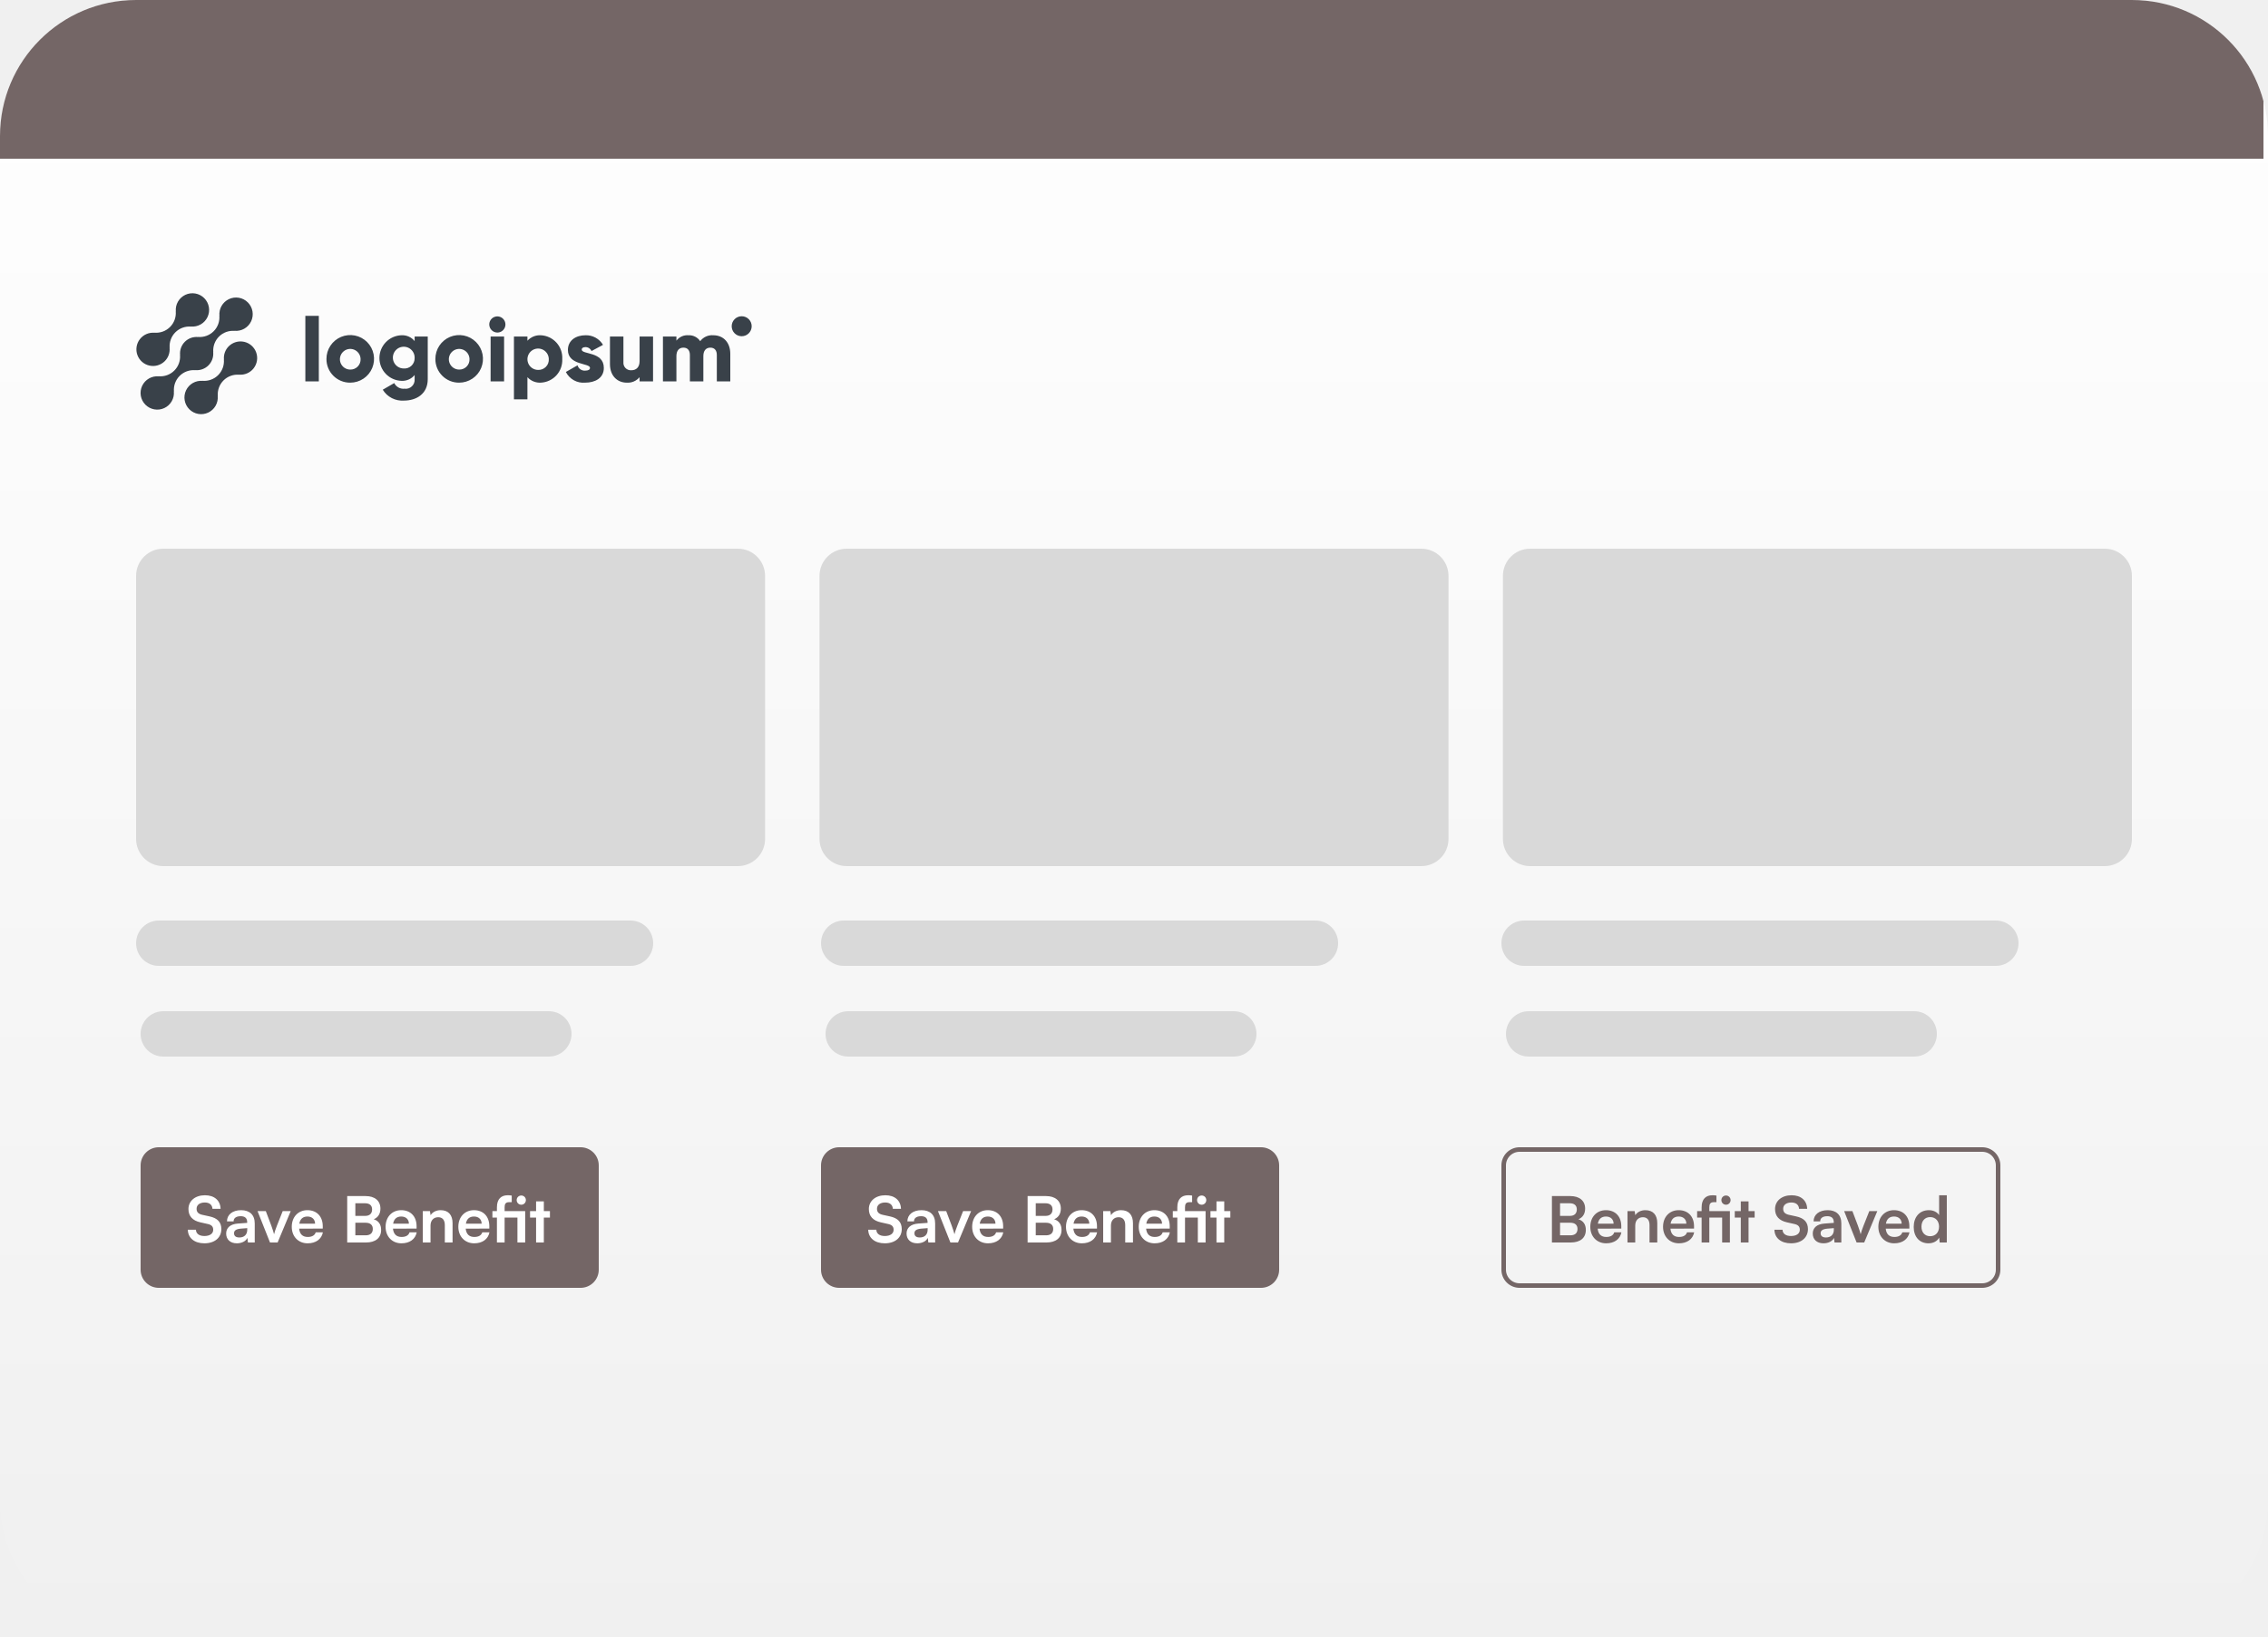
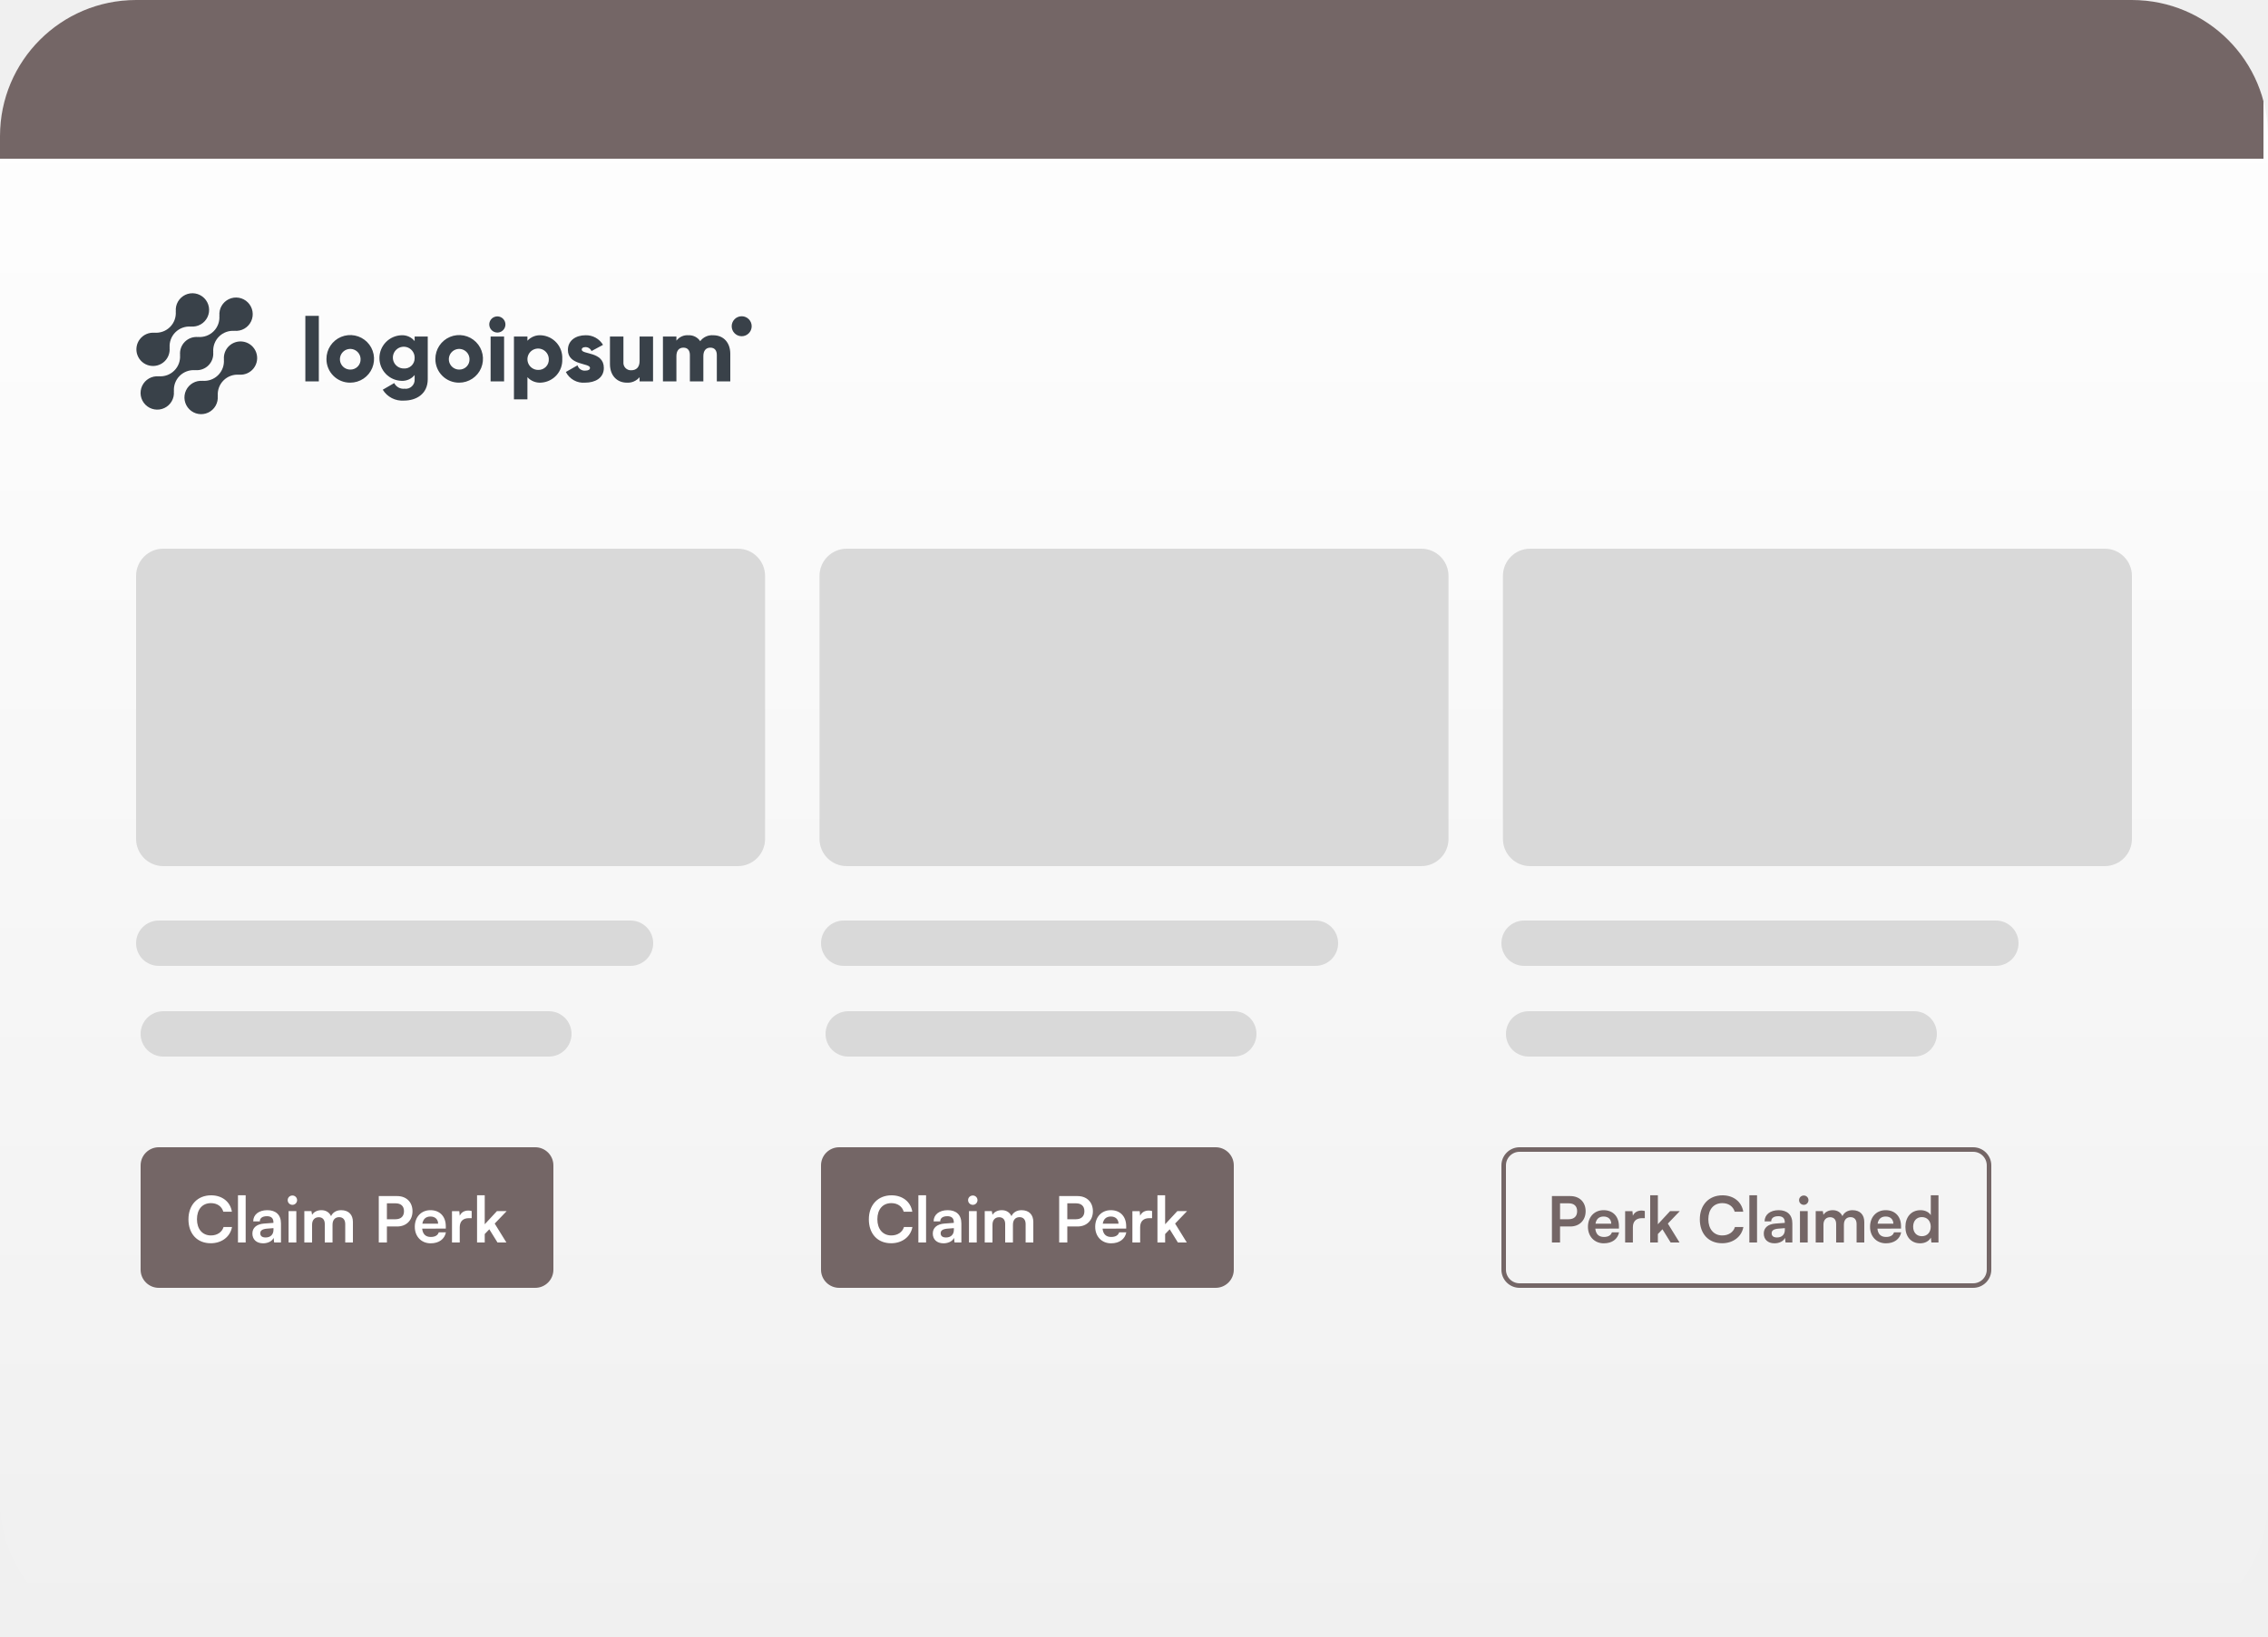
<svg xmlns="http://www.w3.org/2000/svg" width="500" height="361" viewBox="0 0 500 361" fill="none">
  <g clip-path="url(#clip0_2150_12111)">
    <rect width="500" height="361" rx="30" fill="url(#paint0_linear_2150_12111)" />
    <path d="M50.419 76.371C50.04 76.752 49.75 77.213 49.569 77.719C49.388 78.225 49.321 78.765 49.373 79.3L49.355 79.282C49.408 79.912 49.323 80.546 49.106 81.139C48.889 81.733 48.545 82.272 48.098 82.719C47.651 83.166 47.112 83.51 46.518 83.727C45.925 83.944 45.291 84.029 44.661 83.976L44.679 83.994C43.926 83.924 43.169 84.088 42.512 84.463C41.855 84.839 41.33 85.408 41.009 86.093C40.687 86.778 40.585 87.546 40.715 88.291C40.846 89.036 41.203 89.723 41.739 90.258C42.274 90.793 42.961 91.15 43.706 91.279C44.452 91.409 45.219 91.306 45.904 90.984C46.589 90.662 47.157 90.137 47.532 89.479C47.907 88.822 48.071 88.065 48 87.312L48.019 87.33C47.966 86.7 48.051 86.066 48.268 85.473C48.485 84.879 48.829 84.34 49.276 83.893C49.723 83.446 50.262 83.102 50.856 82.885C51.449 82.668 52.083 82.583 52.713 82.636L52.694 82.618C53.309 82.673 53.929 82.572 54.495 82.325C55.061 82.077 55.555 81.69 55.932 81.2C56.309 80.711 56.556 80.134 56.651 79.523C56.745 78.912 56.684 78.288 56.473 77.707C56.261 77.126 55.907 76.608 55.442 76.201C54.978 75.794 54.418 75.51 53.814 75.377C53.211 75.244 52.584 75.265 51.991 75.439C51.398 75.613 50.858 75.933 50.422 76.371H50.419Z" fill="#394149" />
    <path d="M43.042 81.636L43.023 81.618C43.558 81.672 44.099 81.606 44.606 81.426C45.113 81.245 45.573 80.954 45.954 80.574C46.334 80.194 46.626 79.733 46.806 79.227C46.987 78.72 47.053 78.179 47 77.644L47.019 77.662C46.966 77.032 47.051 76.398 47.268 75.805C47.485 75.211 47.829 74.672 48.276 74.225C48.723 73.778 49.262 73.434 49.856 73.217C50.449 73 51.083 72.915 51.713 72.968L51.694 72.95C52.447 73.021 53.204 72.857 53.862 72.482C54.519 72.107 55.044 71.538 55.366 70.853C55.688 70.168 55.791 69.401 55.661 68.655C55.531 67.91 55.174 67.222 54.639 66.687C54.103 66.152 53.416 65.795 52.671 65.665C51.925 65.535 51.158 65.638 50.473 65.96C49.788 66.282 49.219 66.807 48.844 67.464C48.469 68.121 48.305 68.879 48.376 69.632L48.358 69.613C48.411 70.243 48.327 70.877 48.109 71.471C47.892 72.064 47.548 72.603 47.102 73.05C46.654 73.497 46.115 73.841 45.522 74.058C44.928 74.275 44.294 74.36 43.664 74.307L43.682 74.326C43.147 74.272 42.606 74.338 42.099 74.518C41.592 74.699 41.132 74.99 40.751 75.37C40.371 75.751 40.08 76.211 39.898 76.717C39.718 77.224 39.651 77.765 39.705 78.3L39.687 78.282C39.74 78.912 39.655 79.546 39.438 80.139C39.221 80.733 38.877 81.272 38.43 81.719C37.983 82.166 37.444 82.51 36.85 82.727C36.257 82.944 35.623 83.029 34.993 82.976L35.011 82.994C34.258 82.923 33.501 83.087 32.843 83.462C32.186 83.837 31.661 84.406 31.339 85.091C31.017 85.776 30.914 86.543 31.044 87.289C31.174 88.034 31.531 88.722 32.066 89.257C32.602 89.792 33.289 90.149 34.034 90.279C34.78 90.409 35.547 90.306 36.232 89.984C36.917 89.662 37.486 89.137 37.861 88.48C38.236 87.822 38.4 87.066 38.329 86.312L38.348 86.33C38.295 85.7 38.38 85.066 38.597 84.473C38.814 83.879 39.158 83.34 39.605 82.893C40.052 82.446 40.591 82.102 41.185 81.885C41.778 81.668 42.412 81.583 43.042 81.636Z" fill="#394149" />
    <path d="M36.34 79.629C36.719 79.248 37.009 78.788 37.19 78.281C37.37 77.775 37.437 77.235 37.385 76.7L37.404 76.718C37.351 76.088 37.436 75.454 37.653 74.86C37.87 74.266 38.214 73.727 38.662 73.28C39.109 72.833 39.648 72.489 40.242 72.272C40.836 72.055 41.47 71.971 42.1 72.024L42.081 72.006C42.834 72.077 43.591 71.913 44.248 71.538C44.905 71.163 45.43 70.594 45.752 69.909C46.074 69.225 46.176 68.457 46.046 67.712C45.916 66.967 45.559 66.28 45.024 65.745C44.489 65.21 43.802 64.853 43.057 64.723C42.312 64.593 41.544 64.695 40.86 65.017C40.175 65.339 39.606 65.864 39.231 66.521C38.856 67.178 38.692 67.935 38.763 68.688L38.745 68.67C38.798 69.3 38.713 69.934 38.496 70.527C38.279 71.121 37.935 71.66 37.488 72.107C37.041 72.554 36.502 72.898 35.908 73.115C35.315 73.332 34.681 73.417 34.051 73.364L34.069 73.382C33.453 73.327 32.834 73.428 32.268 73.676C31.702 73.924 31.208 74.311 30.831 74.8C30.454 75.29 30.207 75.867 30.113 76.478C30.019 77.088 30.08 77.713 30.291 78.293C30.503 78.874 30.857 79.392 31.322 79.799C31.787 80.207 32.346 80.49 32.95 80.623C33.553 80.756 34.181 80.735 34.773 80.561C35.366 80.387 35.906 80.067 36.342 79.629H36.34Z" fill="#394149" />
    <path d="M67.317 69.655H70.287V84.108H67.317V69.655Z" fill="#394149" />
    <path d="M71.969 79.159C71.965 78.12 72.269 77.104 72.843 76.238C73.417 75.373 74.235 74.697 75.194 74.296C76.152 73.896 77.207 73.789 78.227 73.989C79.246 74.189 80.183 74.687 80.919 75.42C81.655 76.153 82.156 77.088 82.361 78.107C82.565 79.125 82.462 80.181 82.066 81.141C81.669 82.101 80.997 82.922 80.133 83.499C79.27 84.077 78.255 84.385 77.216 84.385C76.527 84.393 75.843 84.263 75.204 84.004C74.565 83.744 73.984 83.36 73.496 82.873C73.007 82.387 72.621 81.808 72.359 81.17C72.096 80.532 71.964 79.849 71.969 79.159ZM79.493 79.159C79.481 78.711 79.337 78.277 79.079 77.911C78.821 77.545 78.461 77.263 78.044 77.1C77.626 76.937 77.171 76.901 76.733 76.996C76.295 77.091 75.895 77.313 75.583 77.634C75.271 77.955 75.06 78.361 74.977 78.801C74.894 79.241 74.943 79.696 75.117 80.108C75.292 80.521 75.584 80.873 75.957 81.121C76.33 81.368 76.768 81.5 77.216 81.5C77.523 81.508 77.828 81.453 78.112 81.337C78.396 81.222 78.653 81.048 78.867 80.828C79.081 80.608 79.247 80.347 79.355 80.059C79.463 79.772 79.51 79.465 79.493 79.159Z" fill="#394149" />
    <path d="M94.3 74.209V83.609C94.3 86.935 91.706 88.341 89.073 88.341C88.146 88.41 87.218 88.223 86.39 87.8C85.562 87.376 84.867 86.733 84.381 85.941L86.915 84.476C87.119 84.889 87.445 85.23 87.848 85.453C88.252 85.675 88.714 85.77 89.172 85.723C89.465 85.764 89.763 85.738 90.045 85.647C90.327 85.557 90.585 85.405 90.799 85.201C91.014 84.998 91.18 84.749 91.286 84.473C91.391 84.196 91.433 83.9 91.409 83.605V82.7C91.061 83.126 90.619 83.464 90.117 83.687C89.614 83.911 89.067 84.013 88.518 83.987C87.212 83.946 85.973 83.398 85.064 82.459C84.154 81.521 83.646 80.265 83.646 78.959C83.646 77.652 84.154 76.396 85.064 75.458C85.973 74.519 87.212 73.971 88.518 73.93C89.067 73.904 89.614 74.006 90.117 74.23C90.619 74.453 91.061 74.791 91.409 75.217V74.207L94.3 74.209ZM91.41 78.96C91.43 78.481 91.306 78.008 91.055 77.6C90.803 77.192 90.435 76.869 89.999 76.672C89.562 76.475 89.076 76.413 88.604 76.495C88.132 76.576 87.695 76.797 87.35 77.129C87.004 77.461 86.766 77.888 86.665 78.357C86.565 78.825 86.607 79.313 86.786 79.757C86.965 80.202 87.273 80.582 87.671 80.85C88.068 81.118 88.536 81.261 89.015 81.26C89.327 81.282 89.64 81.238 89.934 81.131C90.228 81.025 90.497 80.858 90.722 80.641C90.948 80.424 91.126 80.163 91.244 79.873C91.363 79.584 91.419 79.273 91.41 78.96Z" fill="#394149" />
    <path d="M95.982 79.159C95.978 78.12 96.282 77.104 96.856 76.238C97.43 75.373 98.248 74.697 99.206 74.296C100.165 73.896 101.22 73.789 102.24 73.989C103.259 74.189 104.196 74.687 104.932 75.42C105.668 76.153 106.169 77.088 106.374 78.107C106.578 79.125 106.475 80.181 106.079 81.141C105.682 82.101 105.01 82.922 104.146 83.499C103.283 84.077 102.268 84.385 101.229 84.385C100.54 84.393 99.855 84.263 99.217 84.004C98.578 83.744 97.997 83.36 97.509 82.873C97.02 82.387 96.633 81.808 96.371 81.17C96.109 80.532 95.977 79.849 95.982 79.159ZM103.506 79.159C103.494 78.711 103.349 78.277 103.092 77.911C102.834 77.545 102.474 77.263 102.057 77.1C101.639 76.937 101.183 76.901 100.746 76.996C100.308 77.091 99.908 77.313 99.596 77.634C99.284 77.955 99.073 78.361 98.99 78.801C98.907 79.241 98.956 79.696 99.13 80.108C99.305 80.521 99.597 80.873 99.97 81.121C100.343 81.368 100.781 81.5 101.229 81.5C101.536 81.508 101.841 81.453 102.125 81.337C102.409 81.222 102.666 81.048 102.88 80.828C103.094 80.608 103.26 80.347 103.368 80.059C103.476 79.772 103.523 79.465 103.506 79.159Z" fill="#394149" />
    <path d="M107.861 71.556C107.861 71.204 107.965 70.859 108.161 70.566C108.357 70.273 108.635 70.044 108.961 69.91C109.287 69.775 109.645 69.74 109.991 69.808C110.336 69.877 110.654 70.047 110.903 70.296C111.152 70.545 111.322 70.863 111.391 71.208C111.459 71.554 111.424 71.912 111.289 72.238C111.154 72.564 110.926 72.842 110.633 73.038C110.34 73.234 109.995 73.338 109.643 73.338C109.172 73.333 108.721 73.144 108.388 72.811C108.055 72.478 107.866 72.027 107.861 71.556ZM108.161 74.209H111.132V84.109H108.157L108.161 74.209Z" fill="#394149" />
    <path d="M123.956 79.159C123.99 79.813 123.895 80.468 123.675 81.085C123.456 81.703 123.117 82.27 122.677 82.756C122.237 83.242 121.706 83.636 121.113 83.915C120.52 84.195 119.879 84.354 119.224 84.385C118.674 84.415 118.124 84.322 117.613 84.113C117.103 83.904 116.646 83.585 116.275 83.177V88.068H113.305V74.209H116.275V75.139C116.646 74.732 117.104 74.412 117.614 74.204C118.124 73.995 118.674 73.902 119.224 73.932C119.879 73.963 120.521 74.122 121.113 74.402C121.706 74.681 122.238 75.075 122.677 75.561C123.117 76.047 123.457 76.615 123.676 77.232C123.895 77.85 123.991 78.505 123.956 79.159ZM120.986 79.159C120.974 78.696 120.826 78.246 120.561 77.866C120.295 77.487 119.923 77.194 119.491 77.025C119.06 76.856 118.588 76.817 118.135 76.915C117.682 77.012 117.268 77.241 116.944 77.573C116.62 77.905 116.402 78.325 116.316 78.78C116.23 79.236 116.28 79.706 116.46 80.133C116.64 80.561 116.942 80.925 117.328 81.181C117.714 81.437 118.168 81.574 118.631 81.574C118.949 81.588 119.267 81.535 119.563 81.418C119.859 81.301 120.127 81.122 120.35 80.894C120.572 80.666 120.744 80.394 120.853 80.095C120.963 79.796 121.008 79.477 120.986 79.159Z" fill="#394149" />
    <path d="M133.121 81.138C133.121 83.415 131.142 84.385 129.004 84.385C128.14 84.463 127.273 84.281 126.514 83.861C125.755 83.441 125.139 82.802 124.747 82.029L127.32 80.564C127.424 80.921 127.648 81.233 127.953 81.445C128.259 81.658 128.629 81.759 129 81.732C129.712 81.732 130.069 81.514 130.069 81.119C130.069 80.029 125.198 80.604 125.198 77.179C125.198 75.02 127.02 73.932 129.079 73.932C129.853 73.907 130.619 74.091 131.298 74.464C131.977 74.836 132.544 75.384 132.939 76.05L130.405 77.416C130.294 77.157 130.109 76.936 129.873 76.781C129.637 76.626 129.361 76.544 129.079 76.545C128.564 76.545 128.247 76.745 128.247 77.099C128.251 78.228 133.121 77.475 133.121 81.138Z" fill="#394149" />
    <path d="M143.97 74.209V84.109H141V83.178C140.657 83.589 140.222 83.912 139.73 84.123C139.238 84.332 138.704 84.423 138.17 84.386C136.17 84.386 134.47 82.961 134.47 80.286V74.209H137.44V79.851C137.415 80.087 137.442 80.325 137.519 80.549C137.595 80.774 137.72 80.979 137.884 81.15C138.048 81.322 138.247 81.455 138.468 81.541C138.688 81.628 138.925 81.665 139.162 81.651C140.251 81.651 141.003 81.018 141.003 79.612V74.212L143.97 74.209Z" fill="#394149" />
    <path d="M161 78.03V84.108H158.03V78.287C158.03 77.297 157.555 76.664 156.605 76.664C155.615 76.664 155.06 77.357 155.06 78.525V84.108H152.091V78.287C152.091 77.297 151.616 76.664 150.665 76.664C149.675 76.664 149.121 77.357 149.121 78.525V84.108H146.151V74.208H149.121V75.118C149.429 74.714 149.833 74.394 150.296 74.187C150.76 73.979 151.268 73.891 151.774 73.931C152.282 73.906 152.788 74.013 153.243 74.242C153.697 74.471 154.084 74.814 154.367 75.237C154.696 74.794 155.132 74.442 155.634 74.214C156.136 73.986 156.688 73.888 157.238 73.931C159.511 73.932 161 75.555 161 78.03Z" fill="#394149" />
    <path d="M163.512 74.148C164.729 74.148 165.716 73.161 165.716 71.944C165.716 70.727 164.729 69.74 163.512 69.74C162.295 69.74 161.308 70.727 161.308 71.944C161.308 73.161 162.295 74.148 163.512 74.148Z" fill="#394149" />
    <rect x="-1" width="500" height="35" fill="#746666" />
    <rect x="30" y="121" width="138.667" height="70" rx="6" fill="#D9D9D9" />
    <rect x="30" y="203" width="114" height="10" rx="5" fill="#D9D9D9" />
    <rect x="181" y="203" width="114" height="10" rx="5" fill="#D9D9D9" />
    <rect x="331" y="203" width="114" height="10" rx="5" fill="#D9D9D9" />
    <rect x="31" y="223" width="95" height="10" rx="5" fill="#D9D9D9" />
    <rect x="182" y="223" width="95" height="10" rx="5" fill="#D9D9D9" />
    <rect x="332" y="223" width="95" height="10" rx="5" fill="#D9D9D9" />
    <rect x="180.667" y="121" width="138.667" height="70" rx="6" fill="#D9D9D9" />
    <rect x="331.333" y="121" width="138.667" height="70" rx="6" fill="#D9D9D9" />
-     <rect x="31" y="253" width="101" height="31" rx="4" fill="#746666" />
-     <path d="M41.546 266.622C41.546 264.83 43.03 263.584 45.186 263.584C47.258 263.584 48.574 264.732 48.63 266.58H46.838C46.796 265.698 46.166 265.18 45.158 265.18C44.052 265.18 43.338 265.712 43.338 266.566C43.338 267.294 43.73 267.7 44.584 267.896L46.194 268.246C47.944 268.624 48.798 269.52 48.798 271.046C48.798 272.95 47.314 274.182 45.06 274.182C42.876 274.182 41.448 273.02 41.406 271.186H43.198C43.212 272.054 43.912 272.572 45.06 272.572C46.25 272.572 47.006 272.054 47.006 271.2C47.006 270.514 46.656 270.108 45.816 269.926L44.192 269.562C42.456 269.184 41.546 268.19 41.546 266.622ZM52.225 274.182C50.755 274.182 49.859 273.328 49.859 272.026C49.859 270.752 50.783 269.954 52.421 269.828L54.493 269.674V269.52C54.493 268.582 53.933 268.204 53.065 268.204C52.057 268.204 51.497 268.624 51.497 269.352H50.041C50.041 267.854 51.273 266.874 53.149 266.874C55.011 266.874 56.159 267.882 56.159 269.8V274H54.661L54.535 272.978C54.241 273.692 53.303 274.182 52.225 274.182ZM52.785 272.894C53.835 272.894 54.507 272.264 54.507 271.2V270.836L53.065 270.948C52.001 271.046 51.595 271.396 51.595 271.956C51.595 272.586 52.015 272.894 52.785 272.894ZM59.524 274L56.78 267.084H58.6L59.804 270.262C60.098 271.088 60.336 271.802 60.42 272.18C60.518 271.746 60.77 271.018 61.064 270.262L62.324 267.084H64.088L61.204 274H59.524ZM67.822 274.182C65.764 274.182 64.322 272.684 64.322 270.542C64.322 268.372 65.736 266.874 67.766 266.874C69.838 266.874 71.154 268.26 71.154 270.416V270.934L65.946 270.948C66.072 272.166 66.716 272.782 67.85 272.782C68.788 272.782 69.404 272.418 69.6 271.76H71.182C70.888 273.272 69.628 274.182 67.822 274.182ZM67.78 268.274C66.772 268.274 66.156 268.82 65.988 269.856H69.46C69.46 268.904 68.802 268.274 67.78 268.274ZM76.546 274V263.766H80.62C82.636 263.766 83.868 264.816 83.868 266.524C83.868 267.658 83.364 268.47 82.398 268.876C83.476 269.226 84.022 270.038 84.022 271.228C84.022 272.978 82.804 274 80.69 274H76.546ZM80.466 265.348H78.338V268.134H80.508C81.488 268.134 82.034 267.616 82.034 266.706C82.034 265.824 81.474 265.348 80.466 265.348ZM80.62 269.646H78.338V272.418H80.62C81.628 272.418 82.188 271.928 82.188 271.004C82.188 270.136 81.614 269.646 80.62 269.646ZM88.507 274.182C86.449 274.182 85.007 272.684 85.007 270.542C85.007 268.372 86.421 266.874 88.451 266.874C90.523 266.874 91.839 268.26 91.839 270.416V270.934L86.631 270.948C86.757 272.166 87.401 272.782 88.535 272.782C89.473 272.782 90.089 272.418 90.285 271.76H91.867C91.573 273.272 90.313 274.182 88.507 274.182ZM88.465 268.274C87.457 268.274 86.841 268.82 86.673 269.856H90.145C90.145 268.904 89.487 268.274 88.465 268.274ZM94.914 274H93.206V267.084H94.788L94.928 267.98C95.362 267.28 96.202 266.874 97.14 266.874C98.876 266.874 99.772 267.952 99.772 269.744V274H98.064V270.15C98.064 268.988 97.49 268.428 96.608 268.428C95.558 268.428 94.914 269.156 94.914 270.276V274ZM104.544 274.182C102.486 274.182 101.044 272.684 101.044 270.542C101.044 268.372 102.458 266.874 104.488 266.874C106.56 266.874 107.876 268.26 107.876 270.416V270.934L102.668 270.948C102.794 272.166 103.438 272.782 104.572 272.782C105.51 272.782 106.126 272.418 106.322 271.76H107.904C107.61 273.272 106.35 274.182 104.544 274.182ZM104.502 268.274C103.494 268.274 102.878 268.82 102.71 269.856H106.182C106.182 268.904 105.524 268.274 104.502 268.274ZM114.073 274V268.512H111.245V274H109.551V268.512H108.557V267.084H109.551V266.244C109.551 264.368 110.531 263.584 111.931 263.584C112.197 263.584 112.519 263.598 112.813 263.654V265.11H112.211C111.441 265.11 111.245 265.558 111.245 266.244V267.084H115.781V274H114.073ZM114.927 265.67C114.353 265.67 113.905 265.222 113.905 264.648C113.905 264.088 114.353 263.64 114.927 263.64C115.487 263.64 115.935 264.088 115.935 264.648C115.935 265.222 115.487 265.67 114.927 265.67ZM119.894 274H118.186V268.512H116.856V267.084H118.186V264.928H119.894V267.084H121.238V268.512H119.894V274Z" fill="white" />
-     <rect x="181" y="253" width="101" height="31" rx="4" fill="#746666" />
-     <path d="M191.546 266.622C191.546 264.83 193.03 263.584 195.186 263.584C197.258 263.584 198.574 264.732 198.63 266.58H196.838C196.796 265.698 196.166 265.18 195.158 265.18C194.052 265.18 193.338 265.712 193.338 266.566C193.338 267.294 193.73 267.7 194.584 267.896L196.194 268.246C197.944 268.624 198.798 269.52 198.798 271.046C198.798 272.95 197.314 274.182 195.06 274.182C192.876 274.182 191.448 273.02 191.406 271.186H193.198C193.212 272.054 193.912 272.572 195.06 272.572C196.25 272.572 197.006 272.054 197.006 271.2C197.006 270.514 196.656 270.108 195.816 269.926L194.192 269.562C192.456 269.184 191.546 268.19 191.546 266.622ZM202.225 274.182C200.755 274.182 199.859 273.328 199.859 272.026C199.859 270.752 200.783 269.954 202.421 269.828L204.493 269.674V269.52C204.493 268.582 203.933 268.204 203.065 268.204C202.057 268.204 201.497 268.624 201.497 269.352H200.041C200.041 267.854 201.273 266.874 203.149 266.874C205.011 266.874 206.159 267.882 206.159 269.8V274H204.661L204.535 272.978C204.241 273.692 203.303 274.182 202.225 274.182ZM202.785 272.894C203.835 272.894 204.507 272.264 204.507 271.2V270.836L203.065 270.948C202.001 271.046 201.595 271.396 201.595 271.956C201.595 272.586 202.015 272.894 202.785 272.894ZM209.524 274L206.78 267.084H208.6L209.804 270.262C210.098 271.088 210.336 271.802 210.42 272.18C210.518 271.746 210.77 271.018 211.064 270.262L212.324 267.084H214.088L211.204 274H209.524ZM217.822 274.182C215.764 274.182 214.322 272.684 214.322 270.542C214.322 268.372 215.736 266.874 217.766 266.874C219.838 266.874 221.154 268.26 221.154 270.416V270.934L215.946 270.948C216.072 272.166 216.716 272.782 217.85 272.782C218.788 272.782 219.404 272.418 219.6 271.76H221.182C220.888 273.272 219.628 274.182 217.822 274.182ZM217.78 268.274C216.772 268.274 216.156 268.82 215.988 269.856H219.46C219.46 268.904 218.802 268.274 217.78 268.274ZM226.546 274V263.766H230.62C232.636 263.766 233.868 264.816 233.868 266.524C233.868 267.658 233.364 268.47 232.398 268.876C233.476 269.226 234.022 270.038 234.022 271.228C234.022 272.978 232.804 274 230.69 274H226.546ZM230.466 265.348H228.338V268.134H230.508C231.488 268.134 232.034 267.616 232.034 266.706C232.034 265.824 231.474 265.348 230.466 265.348ZM230.62 269.646H228.338V272.418H230.62C231.628 272.418 232.188 271.928 232.188 271.004C232.188 270.136 231.614 269.646 230.62 269.646ZM238.507 274.182C236.449 274.182 235.007 272.684 235.007 270.542C235.007 268.372 236.421 266.874 238.451 266.874C240.523 266.874 241.839 268.26 241.839 270.416V270.934L236.631 270.948C236.757 272.166 237.401 272.782 238.535 272.782C239.473 272.782 240.089 272.418 240.285 271.76H241.867C241.573 273.272 240.313 274.182 238.507 274.182ZM238.465 268.274C237.457 268.274 236.841 268.82 236.673 269.856H240.145C240.145 268.904 239.487 268.274 238.465 268.274ZM244.914 274H243.206V267.084H244.788L244.928 267.98C245.362 267.28 246.202 266.874 247.14 266.874C248.876 266.874 249.772 267.952 249.772 269.744V274H248.064V270.15C248.064 268.988 247.49 268.428 246.608 268.428C245.558 268.428 244.914 269.156 244.914 270.276V274ZM254.544 274.182C252.486 274.182 251.044 272.684 251.044 270.542C251.044 268.372 252.458 266.874 254.488 266.874C256.56 266.874 257.876 268.26 257.876 270.416V270.934L252.668 270.948C252.794 272.166 253.438 272.782 254.572 272.782C255.51 272.782 256.126 272.418 256.322 271.76H257.904C257.61 273.272 256.35 274.182 254.544 274.182ZM254.502 268.274C253.494 268.274 252.878 268.82 252.71 269.856H256.182C256.182 268.904 255.524 268.274 254.502 268.274ZM264.073 274V268.512H261.245V274H259.551V268.512H258.557V267.084H259.551V266.244C259.551 264.368 260.531 263.584 261.931 263.584C262.197 263.584 262.519 263.598 262.813 263.654V265.11H262.211C261.441 265.11 261.245 265.558 261.245 266.244V267.084H265.781V274H264.073ZM264.927 265.67C264.353 265.67 263.905 265.222 263.905 264.648C263.905 264.088 264.353 263.64 264.927 263.64C265.487 263.64 265.935 264.088 265.935 264.648C265.935 265.222 265.487 265.67 264.927 265.67ZM269.894 274H268.186V268.512H266.856V267.084H268.186V264.928H269.894V267.084H271.238V268.512H269.894V274Z" fill="white" />
-     <rect x="331.5" y="253.5" width="109" height="30" rx="3.5" stroke="#746666" />
-     <path d="M342.134 274V263.766H346.208C348.224 263.766 349.456 264.816 349.456 266.524C349.456 267.658 348.952 268.47 347.986 268.876C349.064 269.226 349.61 270.038 349.61 271.228C349.61 272.978 348.392 274 346.278 274H342.134ZM346.054 265.348H343.926V268.134H346.096C347.076 268.134 347.622 267.616 347.622 266.706C347.622 265.824 347.062 265.348 346.054 265.348ZM346.208 269.646H343.926V272.418H346.208C347.216 272.418 347.776 271.928 347.776 271.004C347.776 270.136 347.202 269.646 346.208 269.646ZM354.095 274.182C352.037 274.182 350.595 272.684 350.595 270.542C350.595 268.372 352.009 266.874 354.039 266.874C356.111 266.874 357.427 268.26 357.427 270.416V270.934L352.219 270.948C352.345 272.166 352.989 272.782 354.123 272.782C355.061 272.782 355.677 272.418 355.873 271.76H357.455C357.161 273.272 355.901 274.182 354.095 274.182ZM354.053 268.274C353.045 268.274 352.429 268.82 352.261 269.856H355.733C355.733 268.904 355.075 268.274 354.053 268.274ZM360.502 274H358.794V267.084H360.376L360.516 267.98C360.95 267.28 361.79 266.874 362.728 266.874C364.464 266.874 365.36 267.952 365.36 269.744V274H363.652V270.15C363.652 268.988 363.078 268.428 362.196 268.428C361.146 268.428 360.502 269.156 360.502 270.276V274ZM370.132 274.182C368.074 274.182 366.632 272.684 366.632 270.542C366.632 268.372 368.046 266.874 370.076 266.874C372.148 266.874 373.464 268.26 373.464 270.416V270.934L368.256 270.948C368.382 272.166 369.026 272.782 370.16 272.782C371.098 272.782 371.714 272.418 371.91 271.76H373.492C373.198 273.272 371.938 274.182 370.132 274.182ZM370.09 268.274C369.082 268.274 368.466 268.82 368.298 269.856H371.77C371.77 268.904 371.112 268.274 370.09 268.274ZM379.661 274V268.512H376.833V274H375.139V268.512H374.145V267.084H375.139V266.244C375.139 264.368 376.119 263.584 377.519 263.584C377.785 263.584 378.107 263.598 378.401 263.654V265.11H377.799C377.029 265.11 376.833 265.558 376.833 266.244V267.084H381.369V274H379.661ZM380.515 265.67C379.941 265.67 379.493 265.222 379.493 264.648C379.493 264.088 379.941 263.64 380.515 263.64C381.075 263.64 381.523 264.088 381.523 264.648C381.523 265.222 381.075 265.67 380.515 265.67ZM385.482 274H383.774V268.512H382.444V267.084H383.774V264.928H385.482V267.084H386.826V268.512H385.482V274ZM391.325 266.622C391.325 264.83 392.809 263.584 394.965 263.584C397.037 263.584 398.353 264.732 398.409 266.58H396.617C396.575 265.698 395.945 265.18 394.937 265.18C393.831 265.18 393.117 265.712 393.117 266.566C393.117 267.294 393.509 267.7 394.363 267.896L395.973 268.246C397.723 268.624 398.577 269.52 398.577 271.046C398.577 272.95 397.093 274.182 394.839 274.182C392.655 274.182 391.227 273.02 391.185 271.186H392.977C392.991 272.054 393.691 272.572 394.839 272.572C396.029 272.572 396.785 272.054 396.785 271.2C396.785 270.514 396.435 270.108 395.595 269.926L393.971 269.562C392.235 269.184 391.325 268.19 391.325 266.622ZM402.004 274.182C400.534 274.182 399.638 273.328 399.638 272.026C399.638 270.752 400.562 269.954 402.2 269.828L404.272 269.674V269.52C404.272 268.582 403.712 268.204 402.844 268.204C401.836 268.204 401.276 268.624 401.276 269.352H399.82C399.82 267.854 401.052 266.874 402.928 266.874C404.79 266.874 405.938 267.882 405.938 269.8V274H404.44L404.314 272.978C404.02 273.692 403.082 274.182 402.004 274.182ZM402.564 272.894C403.614 272.894 404.286 272.264 404.286 271.2V270.836L402.844 270.948C401.78 271.046 401.374 271.396 401.374 271.956C401.374 272.586 401.794 272.894 402.564 272.894ZM409.303 274L406.559 267.084H408.379L409.583 270.262C409.877 271.088 410.115 271.802 410.199 272.18C410.297 271.746 410.549 271.018 410.843 270.262L412.103 267.084H413.867L410.983 274H409.303ZM417.601 274.182C415.543 274.182 414.101 272.684 414.101 270.542C414.101 268.372 415.515 266.874 417.545 266.874C419.617 266.874 420.933 268.26 420.933 270.416V270.934L415.725 270.948C415.851 272.166 416.495 272.782 417.629 272.782C418.567 272.782 419.183 272.418 419.379 271.76H420.961C420.667 273.272 419.407 274.182 417.601 274.182ZM417.559 268.274C416.551 268.274 415.935 268.82 415.767 269.856H419.239C419.239 268.904 418.581 268.274 417.559 268.274ZM425.142 274.182C423.14 274.182 421.894 272.712 421.894 270.57C421.894 268.414 423.154 266.874 425.24 266.874C426.206 266.874 427.06 267.28 427.494 267.966V263.584H429.188V274H427.62L427.508 272.922C427.088 273.72 426.192 274.182 425.142 274.182ZM425.52 272.614C426.71 272.614 427.48 271.76 427.48 270.514C427.48 269.268 426.71 268.4 425.52 268.4C424.33 268.4 423.602 269.282 423.602 270.514C423.602 271.746 424.33 272.614 425.52 272.614Z" fill="#746666" />
+     <rect x="31" y="253" width="91" height="31" rx="4" fill="#746666" />
+     <path d="M46.46 274.168C43.478 274.168 41.546 272.096 41.546 268.89C41.546 265.712 43.548 263.598 46.544 263.598C48.966 263.598 50.772 265.012 51.122 267.21H49.232C48.882 266.02 47.86 265.32 46.502 265.32C44.612 265.32 43.422 266.692 43.422 268.876C43.422 271.046 44.626 272.446 46.502 272.446C47.888 272.446 48.952 271.718 49.288 270.584H51.15C50.758 272.74 48.882 274.168 46.46 274.168ZM54.159 274H52.465V263.584H54.159V274ZM58.008 274.182C56.538 274.182 55.642 273.328 55.642 272.026C55.642 270.752 56.566 269.954 58.204 269.828L60.276 269.674V269.52C60.276 268.582 59.716 268.204 58.848 268.204C57.84 268.204 57.28 268.624 57.28 269.352H55.824C55.824 267.854 57.056 266.874 58.932 266.874C60.794 266.874 61.942 267.882 61.942 269.8V274H60.444L60.318 272.978C60.024 273.692 59.086 274.182 58.008 274.182ZM58.568 272.894C59.618 272.894 60.29 272.264 60.29 271.2V270.836L58.848 270.948C57.784 271.046 57.378 271.396 57.378 271.956C57.378 272.586 57.798 272.894 58.568 272.894ZM64.474 265.698C63.886 265.698 63.424 265.236 63.424 264.662C63.424 264.088 63.886 263.64 64.474 263.64C65.034 263.64 65.496 264.088 65.496 264.662C65.496 265.236 65.034 265.698 64.474 265.698ZM63.62 274V267.084H65.328V274H63.62ZM68.801 274H67.093V267.084H68.661L68.801 267.896C69.151 267.322 69.851 266.874 70.845 266.874C71.895 266.874 72.623 267.392 72.987 268.19C73.337 267.392 74.149 266.874 75.199 266.874C76.879 266.874 77.803 267.882 77.803 269.478V274H76.109V269.926C76.109 268.932 75.577 268.414 74.765 268.414C73.939 268.414 73.309 268.946 73.309 270.08V274H71.601V269.912C71.601 268.946 71.083 268.428 70.271 268.428C69.459 268.428 68.801 268.96 68.801 270.08V274ZM87.551 270.472H85.297V274H83.505V263.766H87.551C89.609 263.766 90.939 265.11 90.939 267.112C90.939 269.086 89.595 270.472 87.551 270.472ZM87.201 265.362H85.297V268.876H87.173C88.405 268.876 89.063 268.218 89.063 267.098C89.063 265.978 88.391 265.362 87.201 265.362ZM94.947 274.182C92.889 274.182 91.447 272.684 91.447 270.542C91.447 268.372 92.861 266.874 94.891 266.874C96.963 266.874 98.279 268.26 98.279 270.416V270.934L93.071 270.948C93.197 272.166 93.841 272.782 94.975 272.782C95.913 272.782 96.529 272.418 96.725 271.76H98.307C98.013 273.272 96.753 274.182 94.947 274.182ZM94.905 268.274C93.897 268.274 93.281 268.82 93.113 269.856H96.585C96.585 268.904 95.927 268.274 94.905 268.274ZM103.986 267.056V268.638H103.356C102.124 268.638 101.354 269.296 101.354 270.64V274H99.646V267.098H101.256L101.354 268.106C101.648 267.42 102.306 266.958 103.23 266.958C103.468 266.958 103.706 266.986 103.986 267.056ZM106.864 274H105.17V263.584H106.864V269.982L109.552 267.084H111.694L109.062 269.828L111.638 274H109.678L107.872 271.088L106.864 272.138V274Z" fill="white" />
+     <rect x="181" y="253" width="91" height="31" rx="4" fill="#746666" />
+     <path d="M196.46 274.168C193.478 274.168 191.546 272.096 191.546 268.89C191.546 265.712 193.548 263.598 196.544 263.598C198.966 263.598 200.772 265.012 201.122 267.21H199.232C198.882 266.02 197.86 265.32 196.502 265.32C194.612 265.32 193.422 266.692 193.422 268.876C193.422 271.046 194.626 272.446 196.502 272.446C197.888 272.446 198.952 271.718 199.288 270.584H201.15C200.758 272.74 198.882 274.168 196.46 274.168ZM204.159 274H202.465V263.584H204.159V274ZM208.008 274.182C206.538 274.182 205.642 273.328 205.642 272.026C205.642 270.752 206.566 269.954 208.204 269.828L210.276 269.674V269.52C210.276 268.582 209.716 268.204 208.848 268.204C207.84 268.204 207.28 268.624 207.28 269.352H205.824C205.824 267.854 207.056 266.874 208.932 266.874C210.794 266.874 211.942 267.882 211.942 269.8V274H210.444L210.318 272.978C210.024 273.692 209.086 274.182 208.008 274.182ZM208.568 272.894C209.618 272.894 210.29 272.264 210.29 271.2V270.836L208.848 270.948C207.784 271.046 207.378 271.396 207.378 271.956C207.378 272.586 207.798 272.894 208.568 272.894ZM214.474 265.698C213.886 265.698 213.424 265.236 213.424 264.662C213.424 264.088 213.886 263.64 214.474 263.64C215.034 263.64 215.496 264.088 215.496 264.662C215.496 265.236 215.034 265.698 214.474 265.698ZM213.62 274V267.084H215.328V274H213.62ZM218.801 274H217.093V267.084H218.661L218.801 267.896C219.151 267.322 219.851 266.874 220.845 266.874C221.895 266.874 222.623 267.392 222.987 268.19C223.337 267.392 224.149 266.874 225.199 266.874C226.879 266.874 227.803 267.882 227.803 269.478V274H226.109V269.926C226.109 268.932 225.577 268.414 224.765 268.414C223.939 268.414 223.309 268.946 223.309 270.08V274H221.601V269.912C221.601 268.946 221.083 268.428 220.271 268.428C219.459 268.428 218.801 268.96 218.801 270.08V274ZM237.551 270.472H235.297V274H233.505V263.766H237.551C239.609 263.766 240.939 265.11 240.939 267.112C240.939 269.086 239.595 270.472 237.551 270.472ZM237.201 265.362H235.297V268.876H237.173C238.405 268.876 239.063 268.218 239.063 267.098C239.063 265.978 238.391 265.362 237.201 265.362ZM244.947 274.182C242.889 274.182 241.447 272.684 241.447 270.542C241.447 268.372 242.861 266.874 244.891 266.874C246.963 266.874 248.279 268.26 248.279 270.416V270.934L243.071 270.948C243.197 272.166 243.841 272.782 244.975 272.782C245.913 272.782 246.529 272.418 246.725 271.76H248.307C248.013 273.272 246.753 274.182 244.947 274.182ZM244.905 268.274C243.897 268.274 243.281 268.82 243.113 269.856H246.585C246.585 268.904 245.927 268.274 244.905 268.274ZM253.986 267.056V268.638H253.356C252.124 268.638 251.354 269.296 251.354 270.64V274H249.646V267.098H251.256L251.354 268.106C251.648 267.42 252.306 266.958 253.23 266.958C253.468 266.958 253.706 266.986 253.986 267.056ZM256.864 274H255.17V263.584H256.864V269.982L259.552 267.084H261.694L259.062 269.828L261.638 274H259.678L257.872 271.088L256.864 272.138V274Z" fill="white" />
+     <rect x="331.5" y="253.5" width="107" height="30" rx="3.5" stroke="#746666" />
+     <path d="M346.18 270.472H343.926V274H342.134V263.766H346.18C348.238 263.766 349.568 265.11 349.568 267.112C349.568 269.086 348.224 270.472 346.18 270.472ZM345.83 265.362H343.926V268.876H345.802C347.034 268.876 347.692 268.218 347.692 267.098C347.692 265.978 347.02 265.362 345.83 265.362ZM353.576 274.182C351.518 274.182 350.076 272.684 350.076 270.542C350.076 268.372 351.49 266.874 353.52 266.874C355.592 266.874 356.908 268.26 356.908 270.416V270.934L351.7 270.948C351.826 272.166 352.47 272.782 353.604 272.782C354.542 272.782 355.158 272.418 355.354 271.76H356.936C356.642 273.272 355.382 274.182 353.576 274.182ZM353.534 268.274C352.526 268.274 351.91 268.82 351.742 269.856H355.214C355.214 268.904 354.556 268.274 353.534 268.274ZM362.615 267.056V268.638H361.985C360.753 268.638 359.983 269.296 359.983 270.64V274H358.275V267.098H359.885L359.983 268.106C360.277 267.42 360.935 266.958 361.859 266.958C362.097 266.958 362.335 266.986 362.615 267.056ZM365.493 274H363.799V263.584H365.493V269.982L368.181 267.084H370.323L367.691 269.828L370.267 274H368.307L366.501 271.088L365.493 272.138V274ZM379.655 274.168C376.673 274.168 374.741 272.096 374.741 268.89C374.741 265.712 376.743 263.598 379.739 263.598C382.161 263.598 383.967 265.012 384.317 267.21H382.427C382.077 266.02 381.055 265.32 379.697 265.32C377.807 265.32 376.617 266.692 376.617 268.876C376.617 271.046 377.821 272.446 379.697 272.446C381.083 272.446 382.147 271.718 382.483 270.584H384.345C383.953 272.74 382.077 274.168 379.655 274.168ZM387.354 274H385.66V263.584H387.354V274ZM391.204 274.182C389.734 274.182 388.838 273.328 388.838 272.026C388.838 270.752 389.762 269.954 391.4 269.828L393.472 269.674V269.52C393.472 268.582 392.912 268.204 392.044 268.204C391.036 268.204 390.476 268.624 390.476 269.352H389.02C389.02 267.854 390.252 266.874 392.128 266.874C393.99 266.874 395.138 267.882 395.138 269.8V274H393.64L393.514 272.978C393.22 273.692 392.282 274.182 391.204 274.182ZM391.764 272.894C392.814 272.894 393.486 272.264 393.486 271.2V270.836L392.044 270.948C390.98 271.046 390.574 271.396 390.574 271.956C390.574 272.586 390.994 272.894 391.764 272.894ZM397.67 265.698C397.082 265.698 396.62 265.236 396.62 264.662C396.62 264.088 397.082 263.64 397.67 263.64C398.23 263.64 398.692 264.088 398.692 264.662C398.692 265.236 398.23 265.698 397.67 265.698ZM396.816 274V267.084H398.524V274H396.816ZM401.996 274H400.288V267.084H401.856L401.996 267.896C402.346 267.322 403.046 266.874 404.04 266.874C405.09 266.874 405.818 267.392 406.182 268.19C406.532 267.392 407.344 266.874 408.394 266.874C410.074 266.874 410.998 267.882 410.998 269.478V274H409.304V269.926C409.304 268.932 408.772 268.414 407.96 268.414C407.134 268.414 406.504 268.946 406.504 270.08V274H404.796V269.912C404.796 268.946 404.278 268.428 403.466 268.428C402.654 268.428 401.996 268.96 401.996 270.08V274ZM415.769 274.182C413.711 274.182 412.269 272.684 412.269 270.542C412.269 268.372 413.683 266.874 415.713 266.874C417.785 266.874 419.101 268.26 419.101 270.416V270.934L413.893 270.948C414.019 272.166 414.663 272.782 415.797 272.782C416.735 272.782 417.351 272.418 417.547 271.76H419.129C418.835 273.272 417.575 274.182 415.769 274.182ZM415.727 268.274C414.719 268.274 414.103 268.82 413.935 269.856H417.407C417.407 268.904 416.749 268.274 415.727 268.274ZM423.31 274.182C421.308 274.182 420.062 272.712 420.062 270.57C420.062 268.414 421.322 266.874 423.408 266.874C424.374 266.874 425.228 267.28 425.662 267.966V263.584H427.356V274H425.788L425.676 272.922C425.256 273.72 424.36 274.182 423.31 274.182ZM423.688 272.614C424.878 272.614 425.648 271.76 425.648 270.514C425.648 269.268 424.878 268.4 423.688 268.4C422.498 268.4 421.77 269.282 421.77 270.514C421.77 271.746 422.498 272.614 423.688 272.614Z" fill="#746666" />
  </g>
  <defs>
    <linearGradient id="paint0_linear_2150_12111" x1="250" y1="0" x2="250" y2="361" gradientUnits="userSpaceOnUse">
      <stop stop-color="white" />
      <stop offset="1" stop-color="white" stop-opacity="0" />
    </linearGradient>
    <clipPath id="clip0_2150_12111">
      <rect width="500" height="361" rx="30" fill="white" />
    </clipPath>
  </defs>
</svg>
